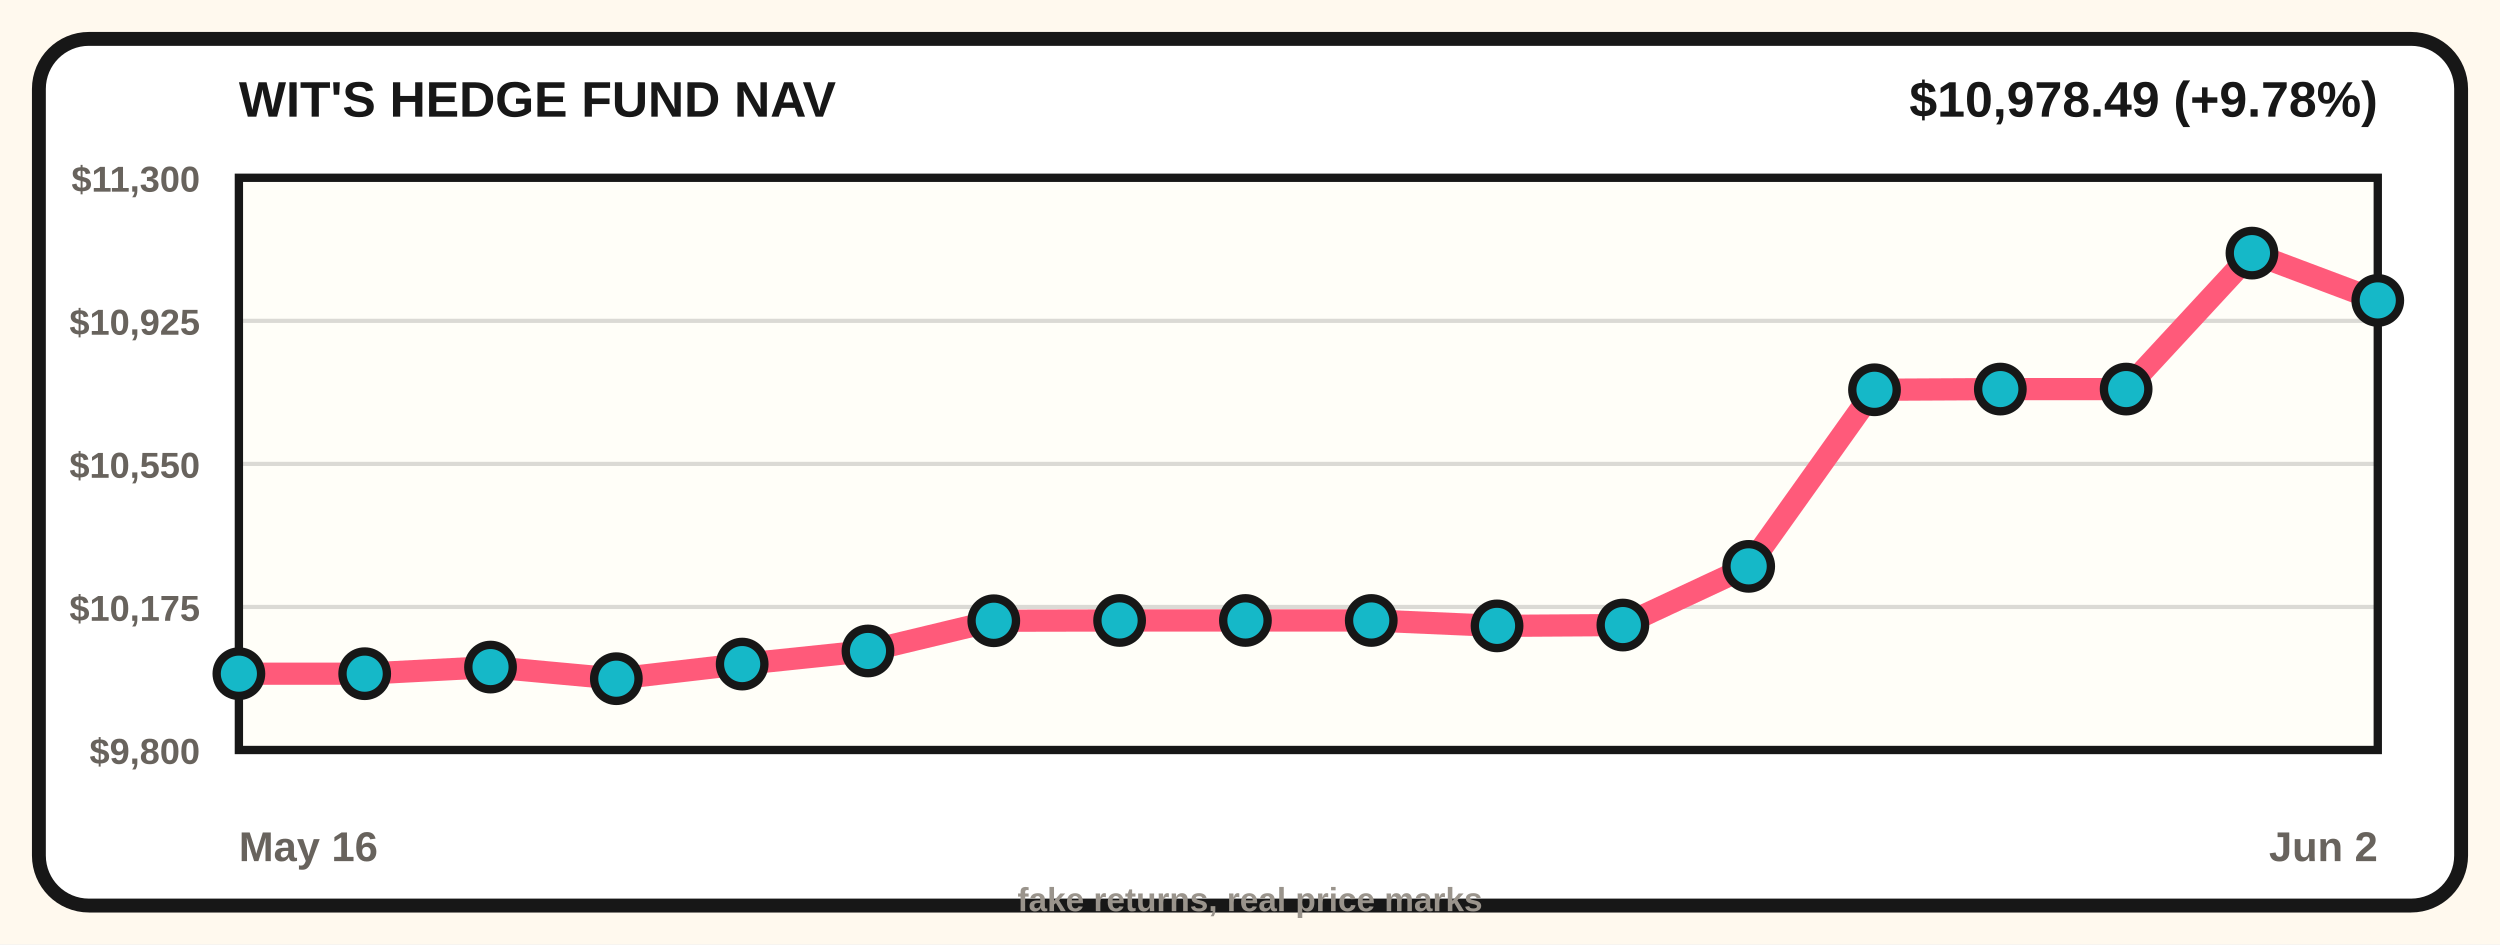
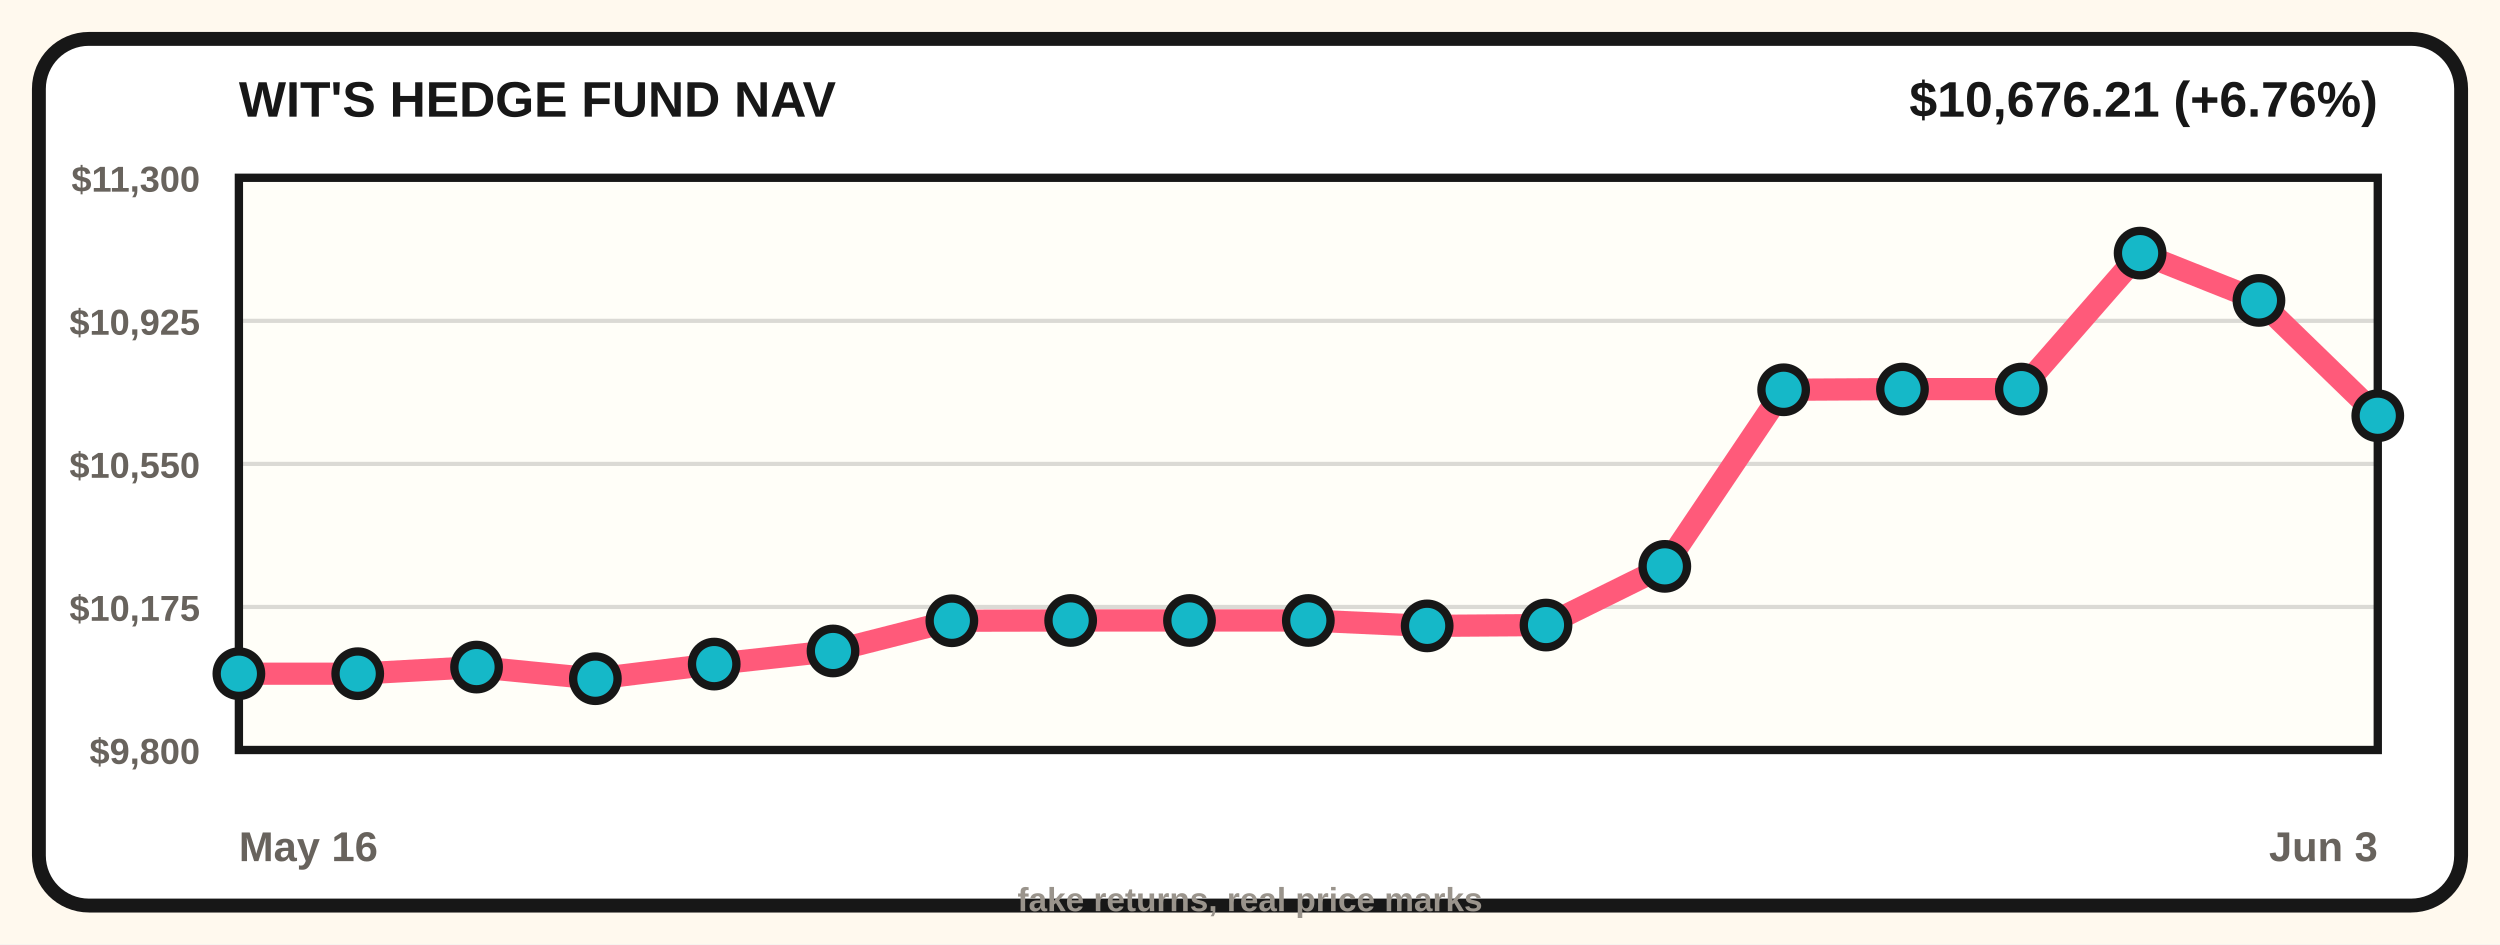
<svg xmlns="http://www.w3.org/2000/svg" width="900" height="340" viewBox="0 0 900 340" role="img" aria-label="Wit's Hedge Fund fake NAV chart">
  <rect width="900" height="340" fill="#fff9ee" />
  <rect x="14" y="14" width="872" height="312" rx="18" fill="#ffffff" stroke="#171717" stroke-width="5" />
  <rect x="86" y="64" width="770" height="206" fill="#fffef8" stroke="#171717" stroke-width="3" />
  <line x1="86" y1="270" x2="856" y2="270" stroke="#171717" stroke-width="1.5" opacity="0.16" />
  <text x="72" y="275" text-anchor="end" font-family="Arial, sans-serif" font-size="13" font-weight="800" fill="#68635d">$9,800</text>
  <line x1="86" y1="218.5" x2="856" y2="218.5" stroke="#171717" stroke-width="1.5" opacity="0.16" />
  <text x="72" y="223.5" text-anchor="end" font-family="Arial, sans-serif" font-size="13" font-weight="800" fill="#68635d">$10,175</text>
  <line x1="86" y1="167" x2="856" y2="167" stroke="#171717" stroke-width="1.5" opacity="0.16" />
  <text x="72" y="172" text-anchor="end" font-family="Arial, sans-serif" font-size="13" font-weight="800" fill="#68635d">$10,550</text>
  <line x1="86" y1="115.5" x2="856" y2="115.5" stroke="#171717" stroke-width="1.5" opacity="0.16" />
  <text x="72" y="120.5" text-anchor="end" font-family="Arial, sans-serif" font-size="13" font-weight="800" fill="#68635d">$10,925</text>
  <line x1="86" y1="64" x2="856" y2="64" stroke="#171717" stroke-width="1.5" opacity="0.16" />
  <text x="72" y="69" text-anchor="end" font-family="Arial, sans-serif" font-size="13" font-weight="800" fill="#68635d">$11,300</text>
-   <polyline points="86,242.53 131.29,242.53 176.59,240.15 221.88,244.33 267.18,239.07 312.47,234.35 357.76,223.47 403.06,223.37 448.35,223.37 493.65,223.37 538.94,225.32 584.24,225.02 629.53,203.89 674.82,140.32 720.12,140.07 765.41,140.07 810.71,91.12 856,108.15" fill="none" stroke="#ff5a7a" stroke-width="8" stroke-linecap="round" stroke-linejoin="round" />
+   <polyline points="86,242.53 128.78,242.53 171.56,240.15 214.33,244.33 257.11,239.07 299.89,234.35 342.67,223.47 385.44,223.37 428.22,223.37 471,223.37 513.78,225.32 556.56,225.02 599.33,203.89 642.11,140.32 684.89,140.07 727.67,140.07 770.44,91.12 813.22,108.15 856,149.67" fill="none" stroke="#ff5a7a" stroke-width="8" stroke-linecap="round" stroke-linejoin="round" />
  <circle cx="86" cy="242.53" r="8" fill="#15b8c8" stroke="#171717" stroke-width="3" />
-   <circle cx="131.29" cy="242.53" r="8" fill="#15b8c8" stroke="#171717" stroke-width="3" />
-   <circle cx="176.59" cy="240.15" r="8" fill="#15b8c8" stroke="#171717" stroke-width="3" />
-   <circle cx="221.88" cy="244.33" r="8" fill="#15b8c8" stroke="#171717" stroke-width="3" />
-   <circle cx="267.18" cy="239.07" r="8" fill="#15b8c8" stroke="#171717" stroke-width="3" />
-   <circle cx="312.47" cy="234.35" r="8" fill="#15b8c8" stroke="#171717" stroke-width="3" />
-   <circle cx="357.76" cy="223.47" r="8" fill="#15b8c8" stroke="#171717" stroke-width="3" />
-   <circle cx="403.06" cy="223.37" r="8" fill="#15b8c8" stroke="#171717" stroke-width="3" />
-   <circle cx="448.35" cy="223.37" r="8" fill="#15b8c8" stroke="#171717" stroke-width="3" />
-   <circle cx="493.65" cy="223.37" r="8" fill="#15b8c8" stroke="#171717" stroke-width="3" />
-   <circle cx="538.94" cy="225.32" r="8" fill="#15b8c8" stroke="#171717" stroke-width="3" />
-   <circle cx="584.24" cy="225.02" r="8" fill="#15b8c8" stroke="#171717" stroke-width="3" />
-   <circle cx="629.53" cy="203.89" r="8" fill="#15b8c8" stroke="#171717" stroke-width="3" />
-   <circle cx="674.82" cy="140.32" r="8" fill="#15b8c8" stroke="#171717" stroke-width="3" />
-   <circle cx="720.12" cy="140.07" r="8" fill="#15b8c8" stroke="#171717" stroke-width="3" />
-   <circle cx="765.41" cy="140.07" r="8" fill="#15b8c8" stroke="#171717" stroke-width="3" />
-   <circle cx="810.71" cy="91.12" r="8" fill="#15b8c8" stroke="#171717" stroke-width="3" />
-   <circle cx="856" cy="108.15" r="8" fill="#15b8c8" stroke="#171717" stroke-width="3" />
+   <circle cx="128.78" cy="242.53" r="8" fill="#15b8c8" stroke="#171717" stroke-width="3" />
+   <circle cx="171.56" cy="240.15" r="8" fill="#15b8c8" stroke="#171717" stroke-width="3" />
+   <circle cx="214.33" cy="244.33" r="8" fill="#15b8c8" stroke="#171717" stroke-width="3" />
+   <circle cx="257.11" cy="239.07" r="8" fill="#15b8c8" stroke="#171717" stroke-width="3" />
+   <circle cx="299.89" cy="234.35" r="8" fill="#15b8c8" stroke="#171717" stroke-width="3" />
+   <circle cx="342.67" cy="223.47" r="8" fill="#15b8c8" stroke="#171717" stroke-width="3" />
+   <circle cx="385.44" cy="223.37" r="8" fill="#15b8c8" stroke="#171717" stroke-width="3" />
+   <circle cx="428.22" cy="223.37" r="8" fill="#15b8c8" stroke="#171717" stroke-width="3" />
+   <circle cx="471" cy="223.37" r="8" fill="#15b8c8" stroke="#171717" stroke-width="3" />
+   <circle cx="513.78" cy="225.32" r="8" fill="#15b8c8" stroke="#171717" stroke-width="3" />
+   <circle cx="556.56" cy="225.02" r="8" fill="#15b8c8" stroke="#171717" stroke-width="3" />
+   <circle cx="599.33" cy="203.89" r="8" fill="#15b8c8" stroke="#171717" stroke-width="3" />
+   <circle cx="642.11" cy="140.32" r="8" fill="#15b8c8" stroke="#171717" stroke-width="3" />
+   <circle cx="684.89" cy="140.07" r="8" fill="#15b8c8" stroke="#171717" stroke-width="3" />
+   <circle cx="727.67" cy="140.07" r="8" fill="#15b8c8" stroke="#171717" stroke-width="3" />
+   <circle cx="770.44" cy="91.12" r="8" fill="#15b8c8" stroke="#171717" stroke-width="3" />
+   <circle cx="813.22" cy="108.15" r="8" fill="#15b8c8" stroke="#171717" stroke-width="3" />
+   <circle cx="856" cy="149.67" r="8" fill="#15b8c8" stroke="#171717" stroke-width="3" />
  <text x="86" y="42" font-family="Arial, sans-serif" font-size="18" font-weight="900" fill="#171717">WIT'S HEDGE FUND NAV</text>
-   <text x="856" y="42" text-anchor="end" font-family="Arial, sans-serif" font-size="18" font-weight="900" fill="#171717">$10,978.49 (+9.78%)</text>
+   <text x="856" y="42" text-anchor="end" font-family="Arial, sans-serif" font-size="18" font-weight="900" fill="#171717">$10,676.21 (+6.76%)</text>
  <text x="86" y="310" text-anchor="start" font-family="Arial, sans-serif" font-size="15" font-weight="900" fill="#68635d">May 16</text>
-   <text x="856" y="310" text-anchor="end" font-family="Arial, sans-serif" font-size="15" font-weight="900" fill="#68635d">Jun 2</text>
+   <text x="856" y="310" text-anchor="end" font-family="Arial, sans-serif" font-size="15" font-weight="900" fill="#68635d">Jun 3</text>
  <text x="450" y="328" text-anchor="middle" font-family="Arial, sans-serif" font-size="12" font-weight="800" fill="#9a948c">fake returns, real price marks</text>
</svg>
